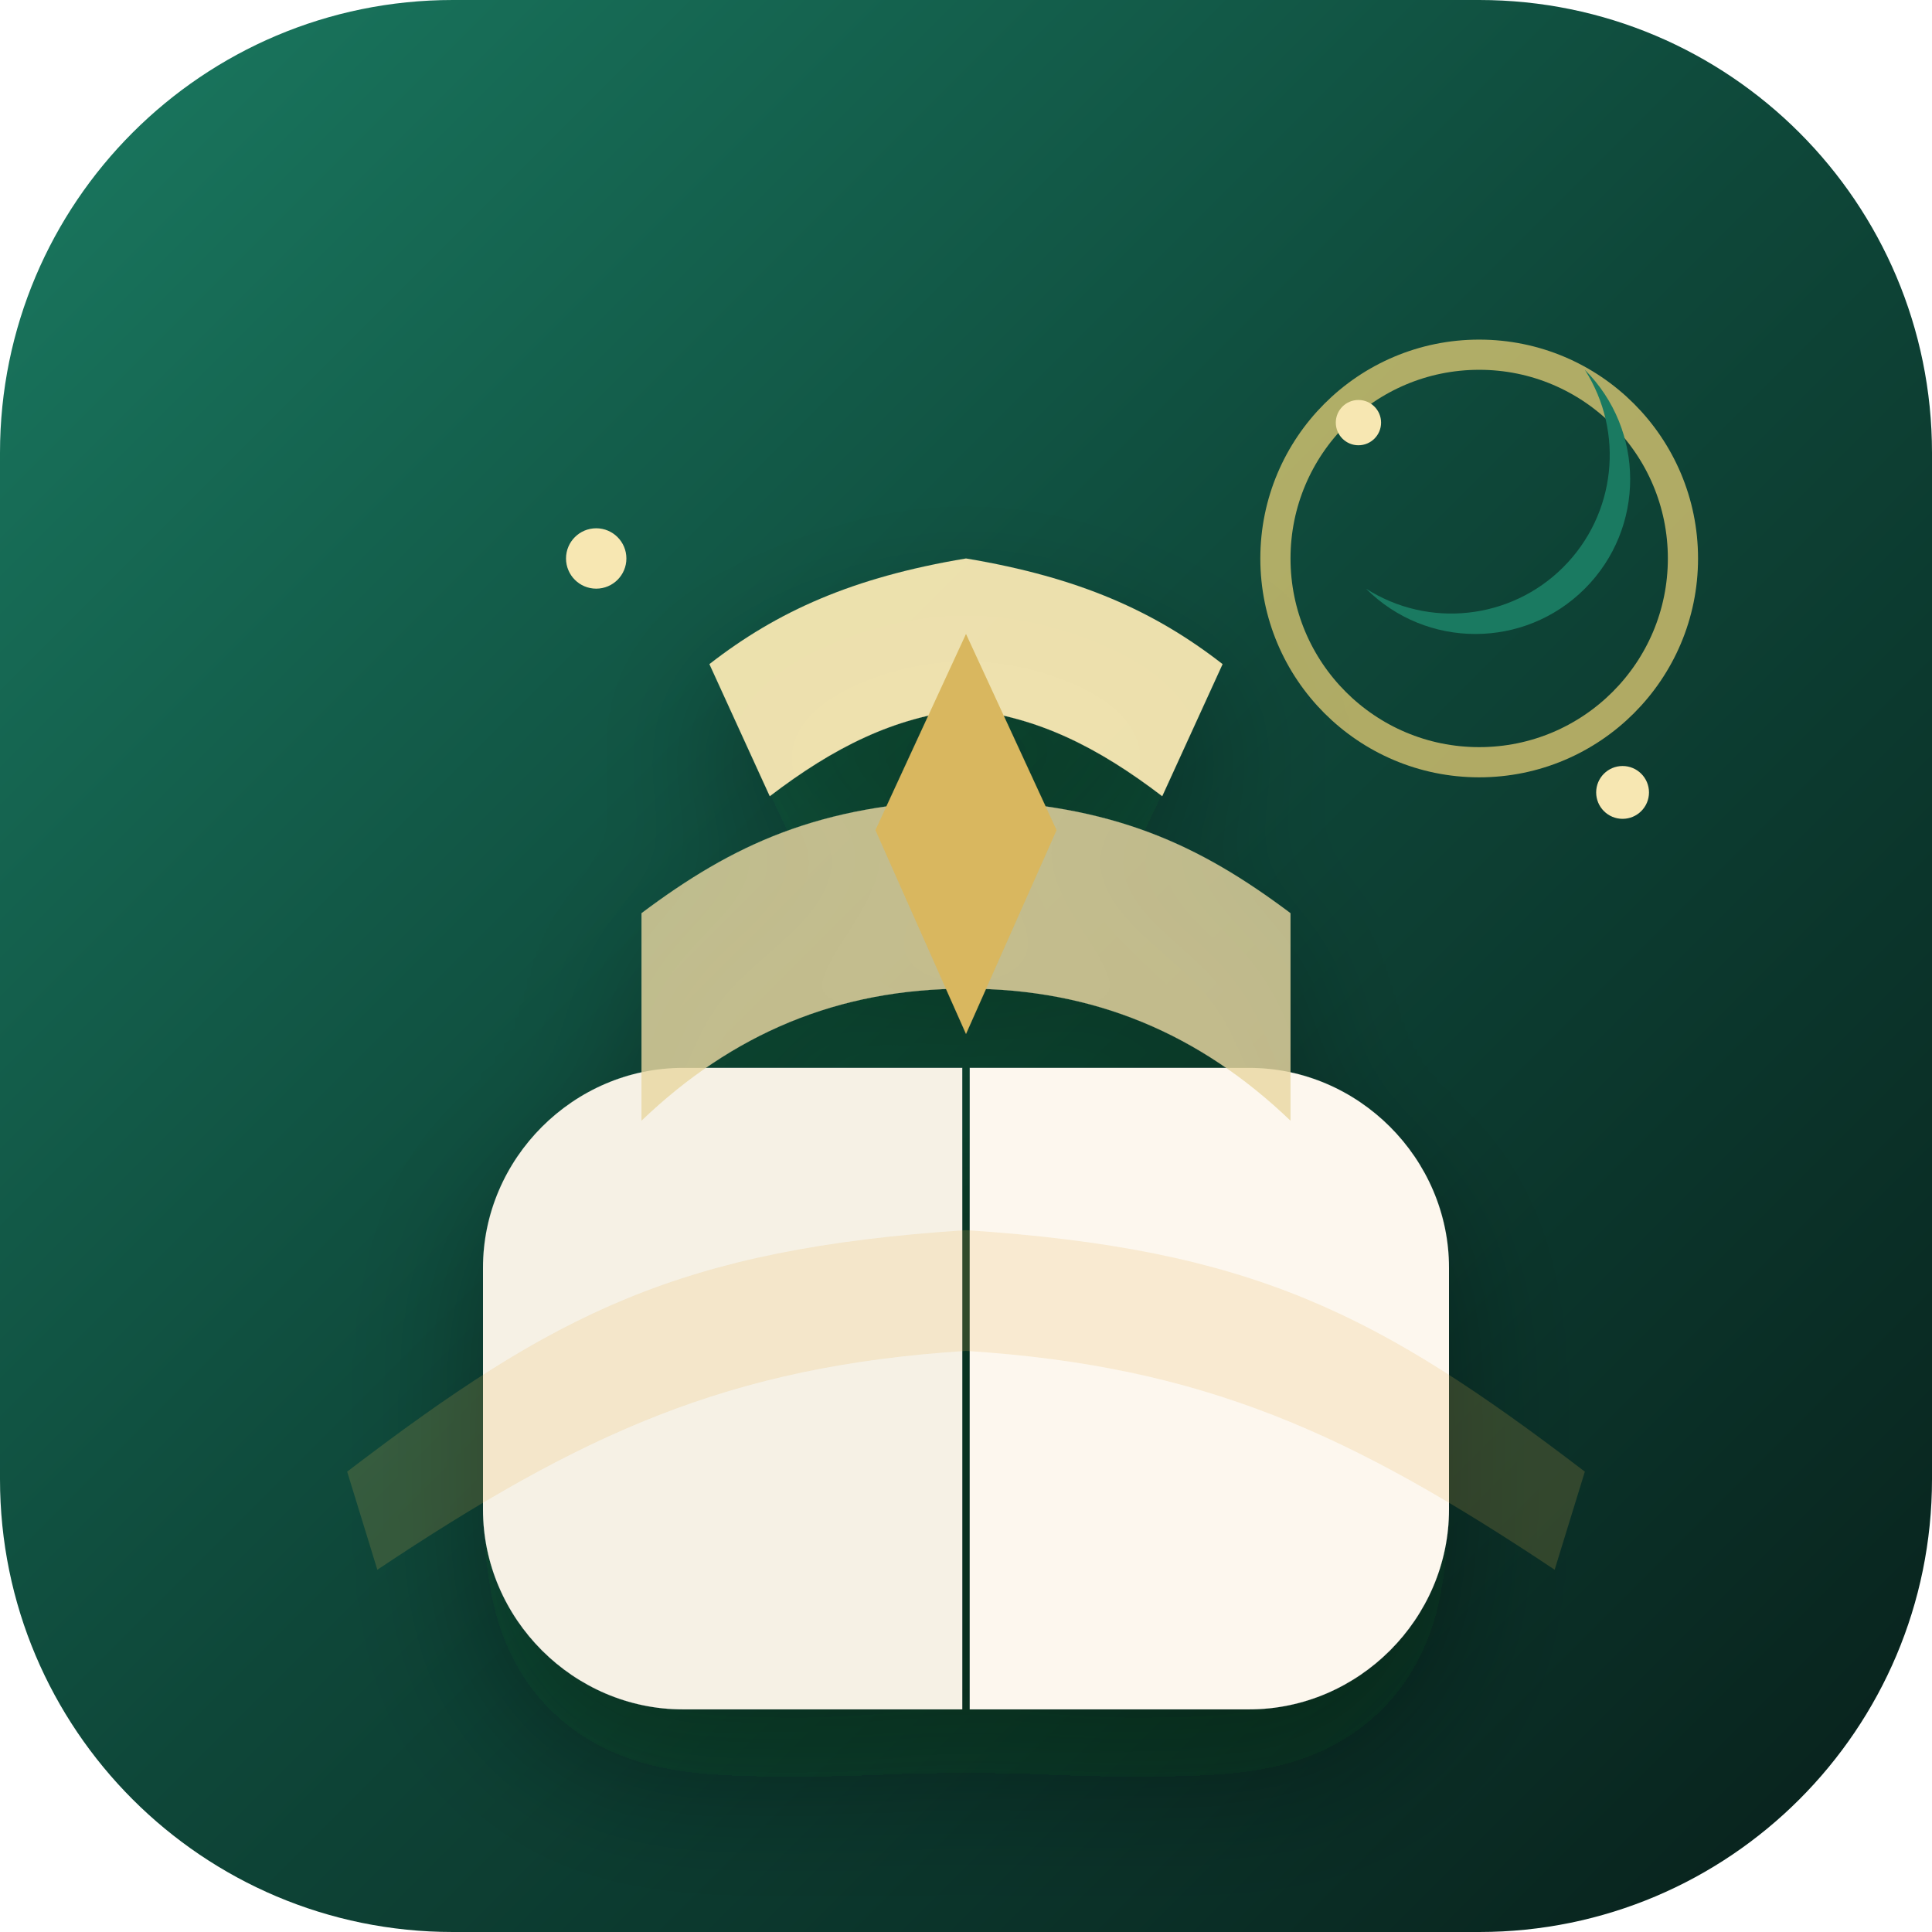
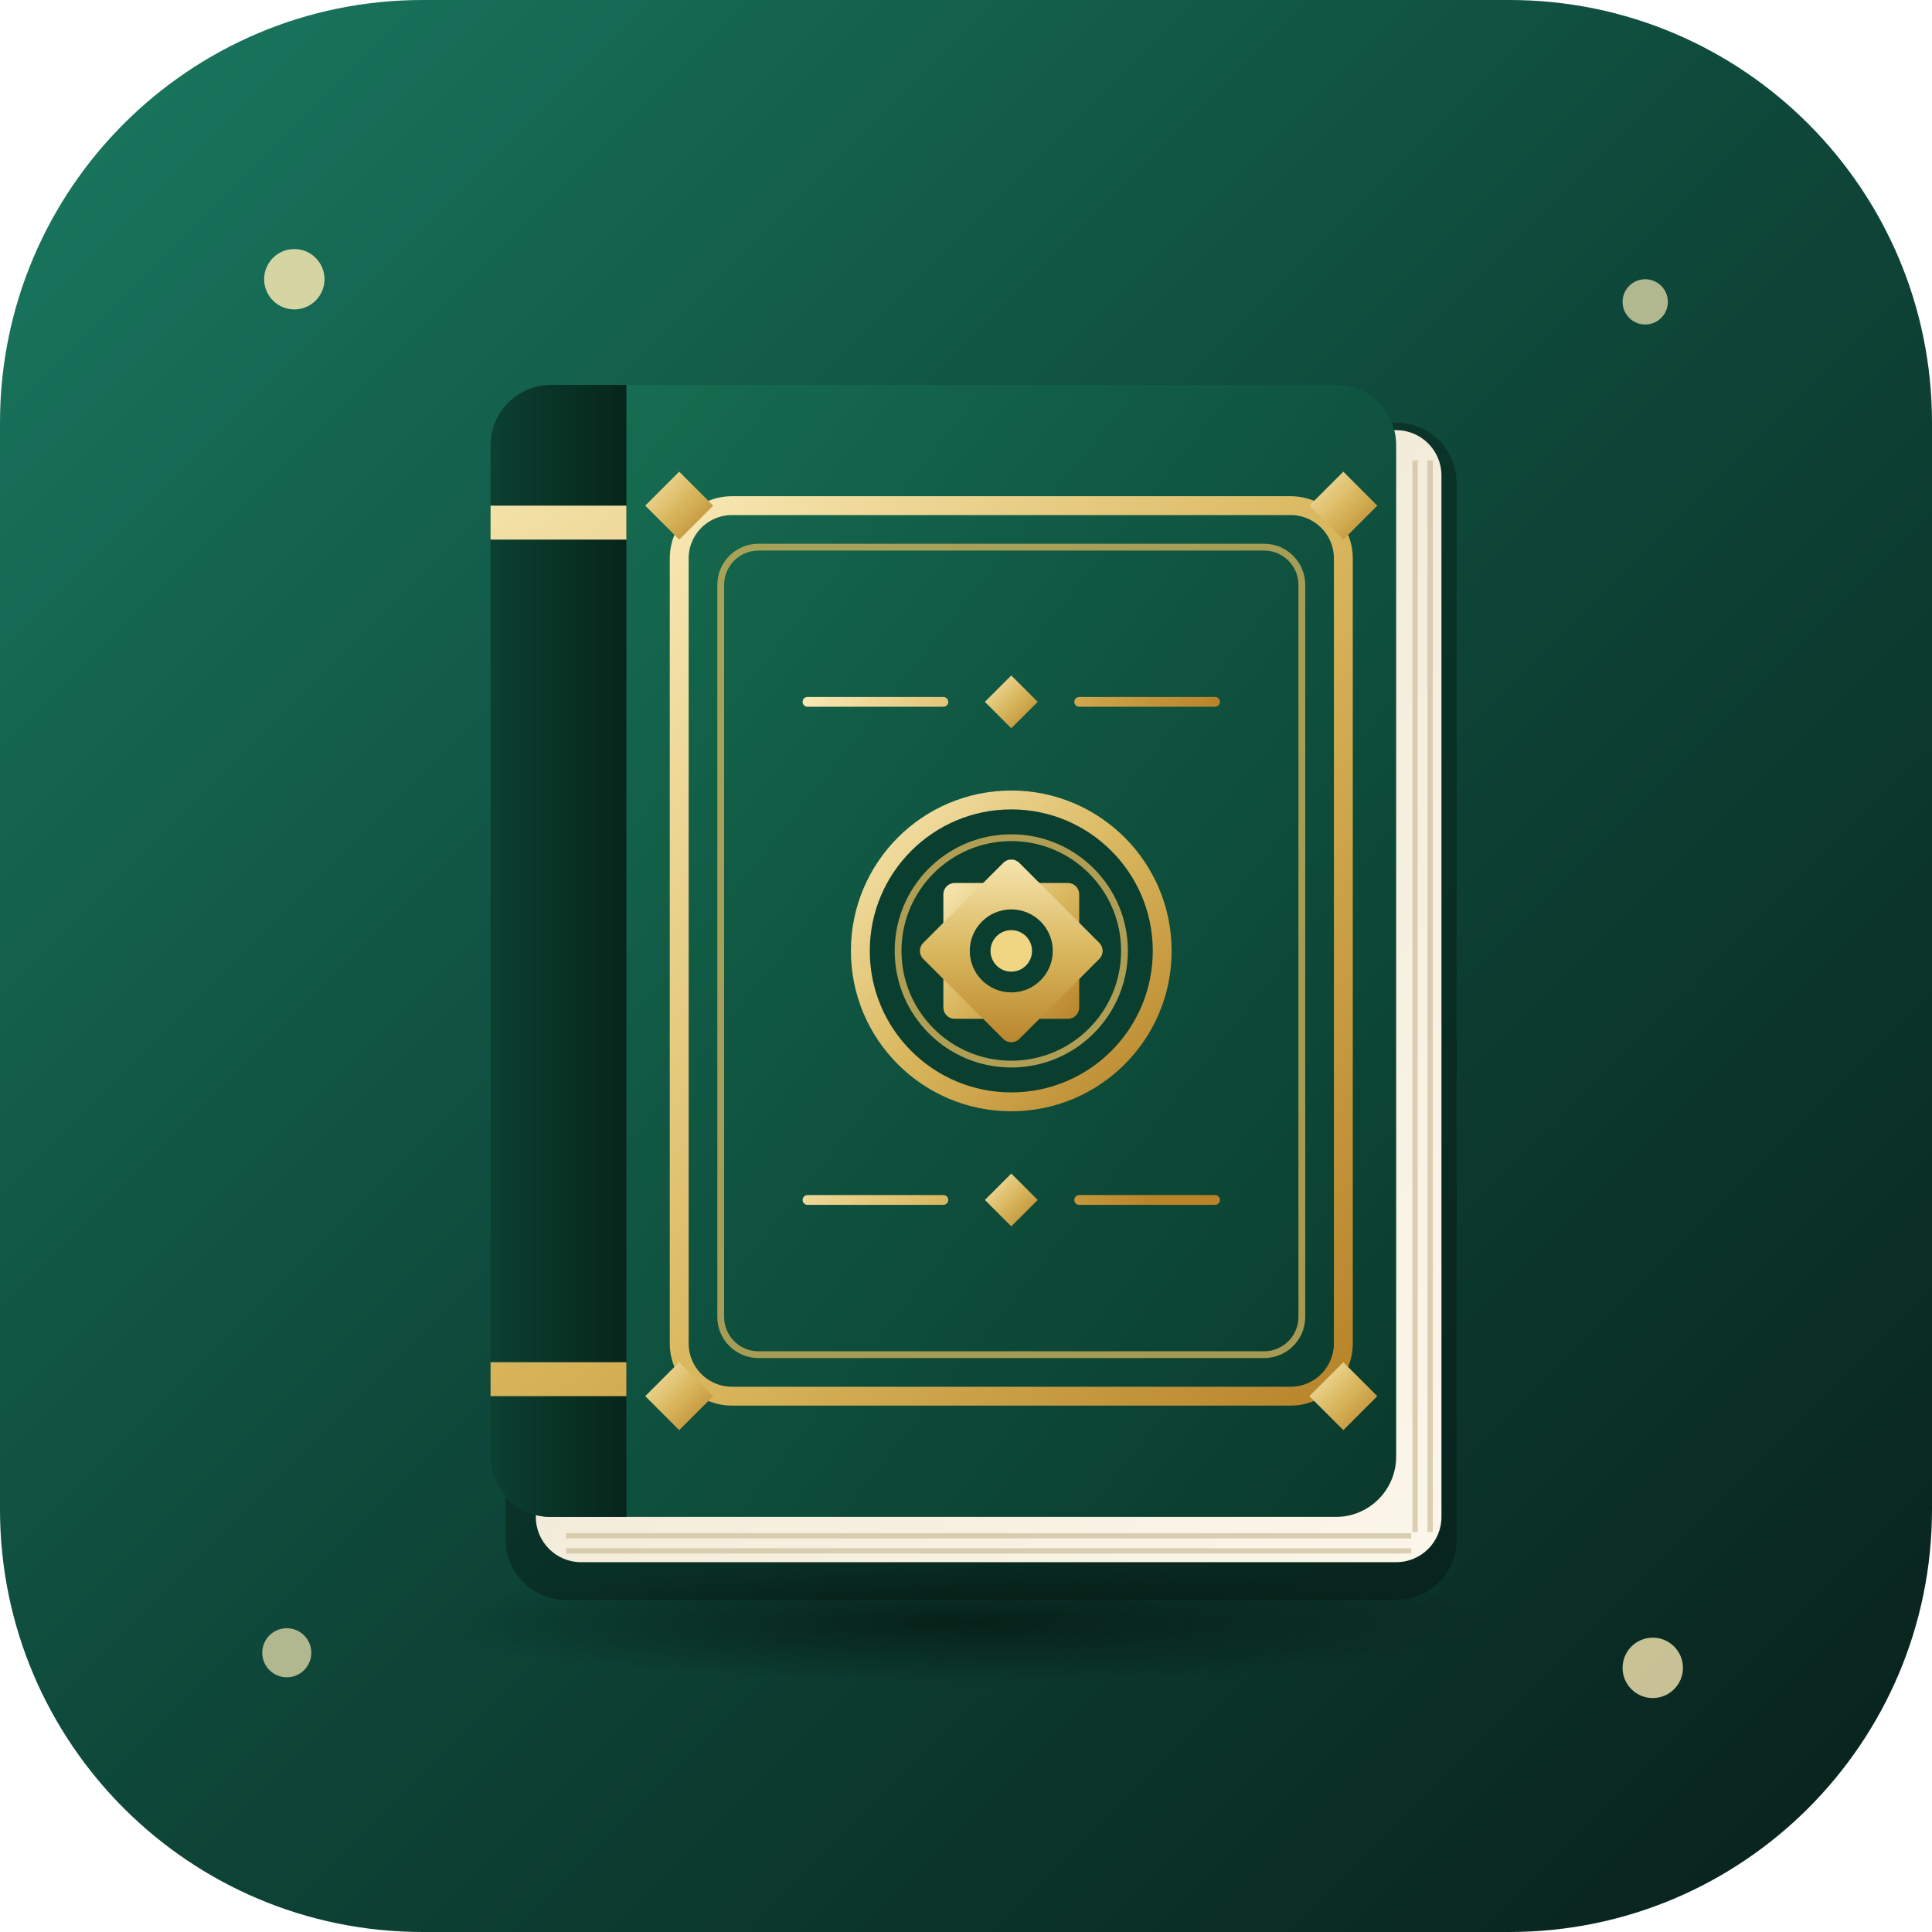
<svg xmlns="http://www.w3.org/2000/svg" viewBox="0 0 512 512">
  <defs>
    <linearGradient id="bg" x1="0" y1="0" x2="1" y2="1">
      <stop offset="0" stop-color="#1A7A61" />
      <stop offset="0.5" stop-color="#0E4739" />
      <stop offset="1" stop-color="#081F1A" />
    </linearGradient>
    <linearGradient id="gold" x1="0" y1="0" x2="1" y2="1">
      <stop offset="0" stop-color="#F7E7B2" />
      <stop offset="0.5" stop-color="#D9B75E" />
      <stop offset="1" stop-color="#B8842A" />
    </linearGradient>
-     <filter id="shadow" x="-20%" y="-20%" width="140%" height="140%">
-       <feDropShadow dx="0" dy="18" stdDeviation="18" flood-color="#04150F" flood-opacity="0.35" />
-     </filter>
+     <linearGradient id="goldBand" gradientUnits="userSpaceOnUse" x1="130" y1="102" x2="370" y2="402">
+       <stop offset="0" stop-color="#F7E7B2" />
+       <stop offset="0.5" stop-color="#D9B75E" />
+       <stop offset="1" stop-color="#B8842A" />
+     </linearGradient>
+     <linearGradient id="goldRule" gradientUnits="userSpaceOnUse" x1="214" y1="179" x2="322" y2="193">
+       <stop offset="0" stop-color="#F7E7B2" />
+       <stop offset="0.5" stop-color="#D9B75E" />
+       <stop offset="1" stop-color="#B8842A" />
+     </linearGradient>
+     <linearGradient id="pages" x1="0" y1="0" x2="1" y2="1">
+       <stop offset="0" stop-color="#EDE3CB" />
+       <stop offset="1" stop-color="#FBF6EA" />
+     </linearGradient>
+     <linearGradient id="cover" x1="0" y1="0" x2="1" y2="1">
+       <stop offset="0" stop-color="#177153" />
+       <stop offset="0.5" stop-color="#0F5340" />
+       <stop offset="1" stop-color="#0A3A2C" />
+     </linearGradient>
+     <linearGradient id="spine" x1="0" y1="0" x2="1" y2="0">
+       <stop offset="0" stop-color="#0B4030" />
+       <stop offset="1" stop-color="#06251B" />
+     </linearGradient>
+     <radialGradient id="ground" cx="0.5" cy="0.5" r="0.5">
+       <stop offset="0" stop-color="#02100A" stop-opacity="0.59" />
+       <stop offset="1" stop-color="#02100A" stop-opacity="0" />
+     </radialGradient>
  </defs>
-   <rect width="512" height="512" rx="120" fill="url(#bg)" />
-   <circle cx="392" cy="148" r="54" fill="none" stroke="#F5D77A" stroke-opacity="0.7" stroke-width="8" />
-   <path d="M394 86a58 58 0 1 1 0 116a44 44 0 1 0 0-116z" fill="#F7E7B2" fill-opacity="0.9" />
-   <path d="M420 98a42 42 0 0 1-58 58a30 30 0 1 0 58-58z" fill="#1A7A61" />
-   <g filter="url(#shadow)">
-     <path d="M128 336c0-29 24-53 53-53h74v170h-74c-29 0-53-24-53-53V336z" fill="#F6F1E5" />
-     <path d="M384 336c0-29-24-53-53-53h-74v170h74c29 0 53-24 53-53V336z" fill="#FDF7EE" />
-     <path d="M256 286v170" stroke="url(#gold)" stroke-width="14" stroke-linecap="round" />
-     <path d="M170 242c24-18 47-29 86-30v50c-34 0-62 12-86 35V242z" fill="#E8D7A0" opacity="0.8" />
-     <path d="M342 242c-24-18-47-29-86-30v50c34 0 62 12 86 35V242z" fill="#E8D7A0" opacity="0.8" />
-     <path d="M188 176c18-14 38-23 68-28l0 40c-19 2-35 10-52 23l-16-35z" fill="#F7E7B2" opacity="0.95" />
-     <path d="M324 176c-18-14-38-23-68-28l0 40c19 2 35 10 52 23l16-35z" fill="#F7E7B2" opacity="0.95" />
-     <path d="M256 168l24 52-24 54-24-54 24-52z" fill="#D9B75E" />
+   <rect width="512" height="512" rx="112" fill="url(#bg)" />
+   <g fill="#F7E7B2">
+     <circle cx="78" cy="74" r="8" opacity="0.85" />
+     <circle cx="436" cy="80" r="6" opacity="0.7" />
+     <circle cx="76" cy="438" r="6.5" opacity="0.7" />
+     <circle cx="438" cy="442" r="8" opacity="0.8" />
  </g>
-   <path d="M92 390c55-42 88-59 164-64v32c-63 4-102 22-156 58l-8-26z" fill="#E7B14B" opacity="0.18" />
-   <path d="M420 390c-55-42-88-59-164-64v32c63 4 102 22 156 58l8-26z" fill="#E7B14B" opacity="0.18" />
-   <circle cx="158" cy="148" r="8" fill="#F7E7B2" />
-   <circle cx="360" cy="112" r="6" fill="#F7E7B2" />
-   <circle cx="430" cy="210" r="7" fill="#F7E7B2" />
+   <ellipse cx="256" cy="430" rx="140" ry="16" fill="url(#ground)" />
+   <rect x="134" y="112" width="252" height="312" rx="16" fill="#02100A" opacity="0.37" />
+   <rect x="142" y="114" width="240" height="300" rx="12" fill="url(#pages)" />
+   <g stroke="#CFC1A0" stroke-opacity="0.745" stroke-width="1.4" fill="none">
+     <path d="M375 122V406" />
+     <path d="M379 122V406" />
+     <path d="M150 407H374" />
+     <path d="M150 411H374" />
+   </g>
+   <rect x="130" y="102" width="240" height="300" rx="16" fill="url(#cover)" />
+   <path d="M146 102h20v300h-20a16 16 0 0 1-16-16v-268a16 16 0 0 1 16-16z" fill="url(#spine)" />
+   <rect x="130" y="134" width="36" height="9" fill="url(#goldBand)" />
+   <rect x="130" y="361" width="36" height="9" fill="url(#goldBand)" />
+   <rect x="180" y="134" width="176" height="236" rx="14" fill="none" stroke="url(#gold)" stroke-width="5" />
+   <rect x="191" y="145" width="154" height="214" rx="10" fill="none" stroke="#D9B75E" stroke-opacity="0.75" stroke-width="1.8" />
+   <g fill="url(#gold)">
+     <path d="M180 125l9 9-9 9-9-9z" />
+     <path d="M356 125l9 9-9 9-9-9z" />
+     <path d="M180 361l9 9-9 9-9-9z" />
+     <path d="M356 361l9 9-9 9-9-9z" />
+   </g>
+   <g fill="none" stroke="url(#goldRule)" stroke-width="2.6" stroke-linecap="round">
+     <path d="M214 186H250" />
+     <path d="M286 186H322" />
+     <path d="M214 318H250" />
+     <path d="M286 318H322" />
+   </g>
+   <g fill="url(#gold)">
+     <path d="M268 179l7 7-7 7-7-7z" />
+     <path d="M268 311l7 7-7 7-7-7z" />
+   </g>
+   <circle cx="268" cy="252" r="40" fill="#0A3E2F" />
+   <circle cx="268" cy="252" r="40" fill="none" stroke="url(#gold)" stroke-width="5" />
+   <circle cx="268" cy="252" r="30" fill="none" stroke="#D9B75E" stroke-opacity="0.8" stroke-width="1.8" />
+   <rect x="250" y="234" width="36" height="36" rx="3" fill="url(#gold)" />
+   <rect x="250" y="234" width="36" height="36" rx="3" fill="url(#gold)" transform="rotate(45 268 252)" />
+   <circle cx="268" cy="252" r="11" fill="#0A3E2F" />
+   <circle cx="268" cy="252" r="5.5" fill="#F0D682" />
</svg>
